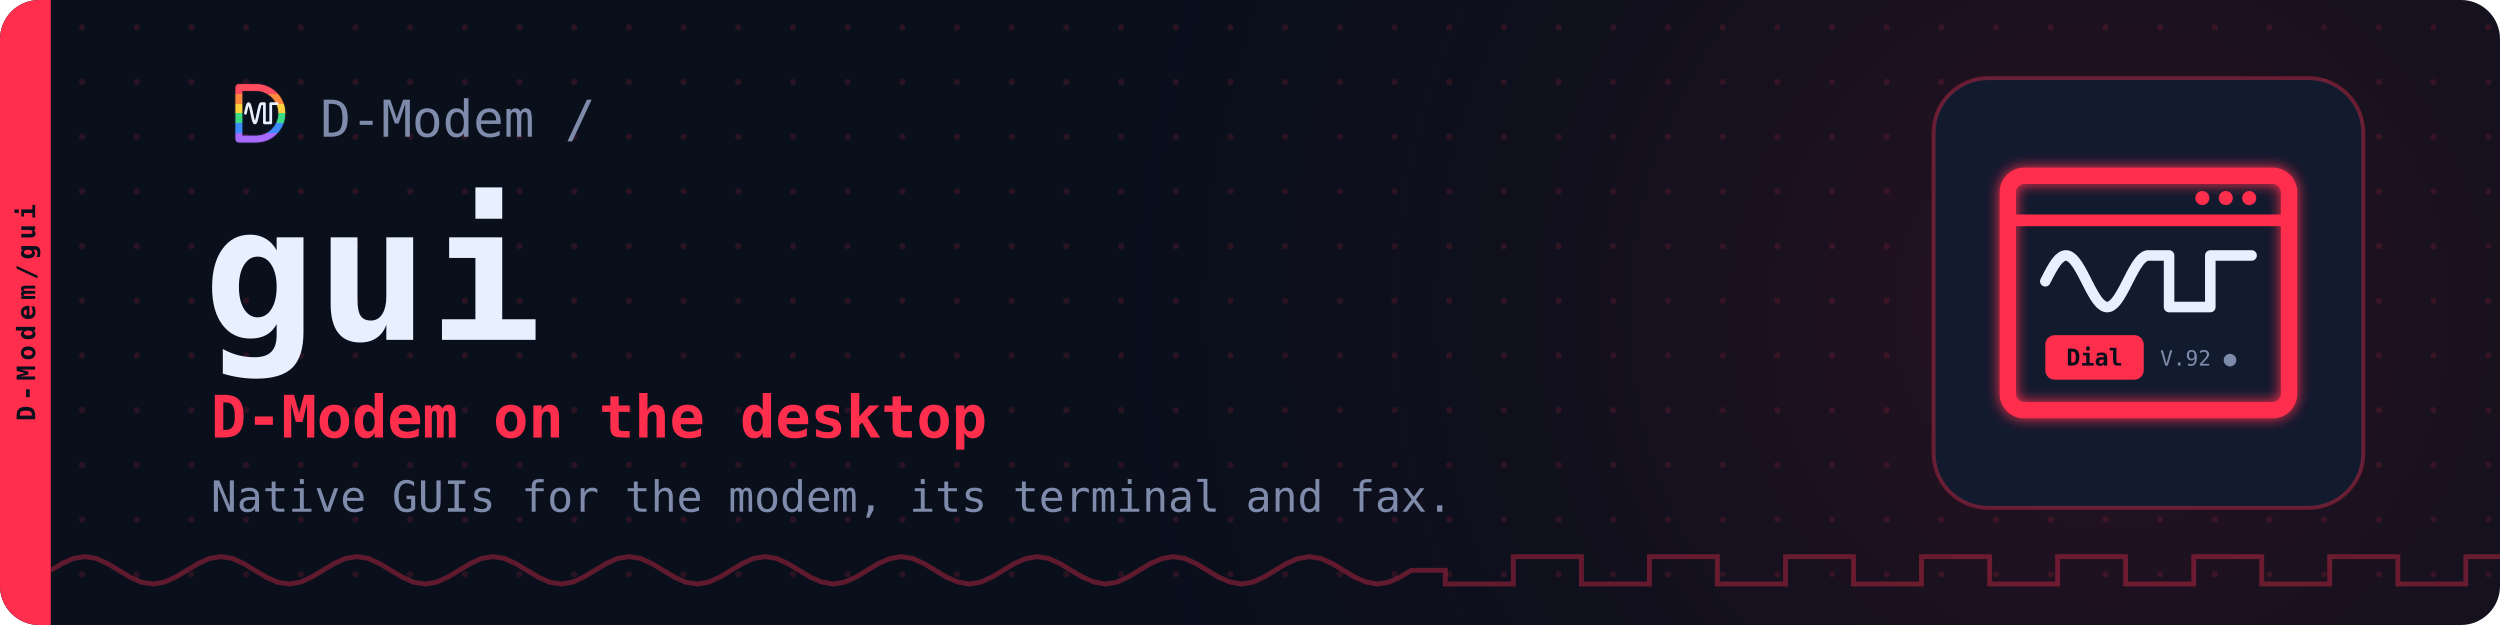
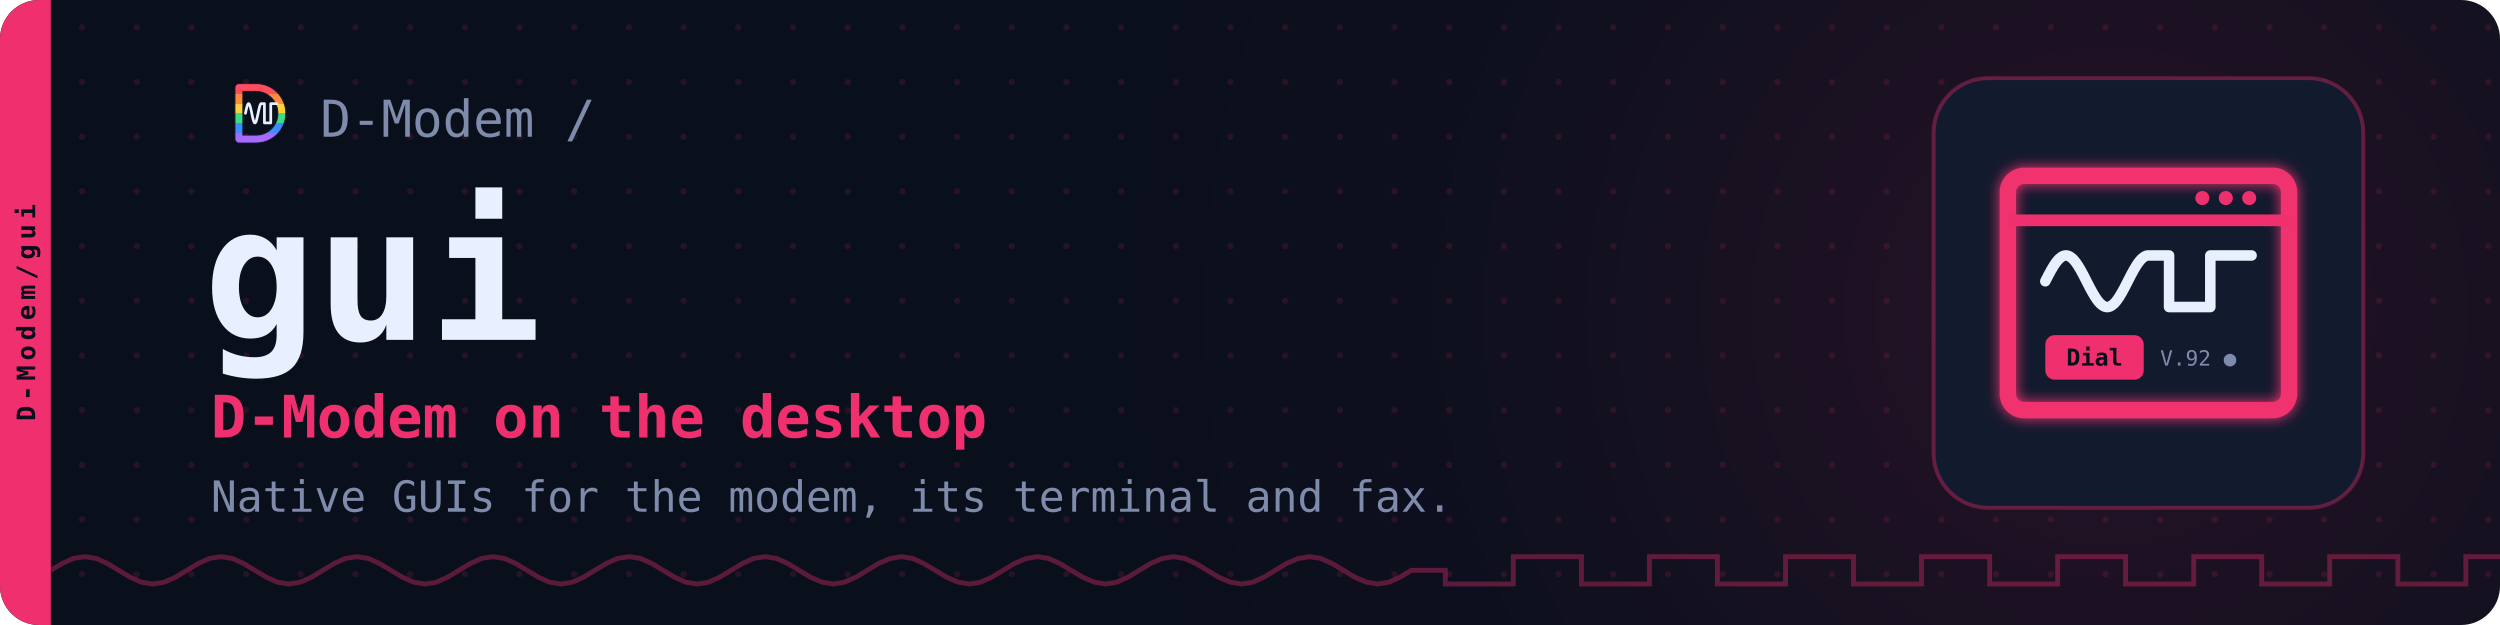
<svg xmlns="http://www.w3.org/2000/svg" width="1280" height="320" viewBox="0 0 1280 320">
  <defs>
    <pattern id="qam" width="28" height="28" patternUnits="userSpaceOnUse">
-       <circle cx="14" cy="14" r="1.6" fill="#ff2e4d" opacity="0.13" />
+       <circle cx="14" cy="14" r="1.6" fill="#f0306e" opacity="0.13" />
    </pattern>
    <radialGradient id="vig" cx="50%" cy="45%" r="75%">
-       <stop offset="0" stop-color="#ff2e4d" stop-opacity="0.10" />
+       <stop offset="0" stop-color="#f0306e" stop-opacity="0.10" />
      <stop offset="1" stop-color="#0a0f1c" stop-opacity="0" />
    </radialGradient>
    <radialGradient id="vig2" gradientUnits="userSpaceOnUse" cx="280" cy="320" r="520">
-       <stop offset="0" stop-color="#ff2e4d" stop-opacity="0.12" />
+       <stop offset="0" stop-color="#f0306e" stop-opacity="0.12" />
      <stop offset="1" stop-color="#0a0f1c" stop-opacity="0" />
    </radialGradient>
    <linearGradient id="books" gradientUnits="userSpaceOnUse" x1="0" y1="81" x2="0" y2="419">
      <stop offset="0" stop-color="#ff4d5e" />
      <stop offset="0.167" stop-color="#ff4d5e" />
      <stop offset="0.167" stop-color="#ff8a3d" />
      <stop offset="0.333" stop-color="#ff8a3d" />
      <stop offset="0.333" stop-color="#ffd23d" />
      <stop offset="0.5" stop-color="#ffd23d" />
      <stop offset="0.5" stop-color="#3ddc84" />
      <stop offset="0.667" stop-color="#3ddc84" />
      <stop offset="0.667" stop-color="#3d8bff" />
      <stop offset="0.833" stop-color="#3d8bff" />
      <stop offset="0.833" stop-color="#a66bff" />
      <stop offset="1" stop-color="#a66bff" />
    </linearGradient>
    <filter id="glow" x="-30%" y="-30%" width="160%" height="160%">
      <feGaussianBlur stdDeviation="6" result="b" />
      <feMerge>
        <feMergeNode in="b" />
        <feMergeNode in="SourceGraphic" />
      </feMerge>
    </filter>
  </defs>
  <defs>
    <clipPath id="card">
      <rect width="1280" height="320" rx="20" />
    </clipPath>
    <radialGradient id="vig3" gradientUnits="userSpaceOnUse" cx="1080" cy="160" r="560">
-       <stop offset="0" stop-color="#ff2e4d" stop-opacity="0.14" />
+       <stop offset="0" stop-color="#f0306e" stop-opacity="0.14" />
      <stop offset="1" stop-color="#0a0f1c" stop-opacity="0" />
    </radialGradient>
    <linearGradient id="bookspine" gradientUnits="userSpaceOnUse" x1="0" y1="0" x2="0" y2="320">
      <stop offset="0" stop-color="#ff4d5e" />
      <stop offset="0.167" stop-color="#ff4d5e" />
      <stop offset="0.167" stop-color="#ff8a3d" />
      <stop offset="0.333" stop-color="#ff8a3d" />
      <stop offset="0.333" stop-color="#ffd23d" />
      <stop offset="0.5" stop-color="#ffd23d" />
      <stop offset="0.5" stop-color="#3ddc84" />
      <stop offset="0.667" stop-color="#3ddc84" />
      <stop offset="0.667" stop-color="#3d8bff" />
      <stop offset="0.833" stop-color="#3d8bff" />
      <stop offset="0.833" stop-color="#a66bff" />
      <stop offset="1" stop-color="#a66bff" />
    </linearGradient>
  </defs>
  <g clip-path="url(#card)">
    <rect width="1280" height="320" fill="#0a0f1c" />
    <rect width="1280" height="320" fill="url(#qam)" />
    <rect width="1280" height="320" fill="url(#vig3)" />
-     <rect width="26" height="320" fill="#ff2e4d" />
+     <rect width="26" height="320" fill="#f0306e" />
    <text transform="translate(18 160.0) rotate(-90)" text-anchor="middle" font-family="'SauceCodePro Nerd Font Mono', 'Source Code Pro', monospace" font-weight="800" font-size="13" letter-spacing="2.5" fill="#0a0f1c">D-Modem/gui</text>
    <g transform="translate(110 36)">
      <g transform="scale(0.088)">
        <path d="M140 100 H240 A150 150 0 0 1 240 400 H140 Z" fill="none" stroke="url(#books)" stroke-width="38" stroke-linejoin="round" filter="url(#glow)" />
        <path d="M178.0,250.0 L178.8,246.3 L179.5,242.7 L180.3,239.1 L181.1,235.5 L181.8,232.0 L182.6,228.6 L183.4,225.2 L184.1,222.0 L184.9,218.9 L185.7,215.9 L186.4,213.1 L187.2,210.4 L188.0,207.9 L188.7,205.6 L189.5,203.4 L190.3,201.5 L191.0,199.8 L191.8,198.3 L192.6,197.0 L193.3,195.9 L194.1,195.1 L194.9,194.5 L195.6,194.1 L196.4,194.0 L197.2,194.1 L197.9,194.5 L198.7,195.1 L199.5,195.9 L200.2,197.0 L201.0,198.3 L201.8,199.8 L202.5,201.5 L203.3,203.4 L204.1,205.6 L204.8,207.9 L205.6,210.4 L206.4,213.1 L207.1,215.9 L207.9,218.9 L208.7,222.0 L209.4,225.2 L210.2,228.6 L211.0,232.0 L211.7,235.5 L212.5,239.1 L213.3,242.7 L214.0,246.3 L214.8,250.0 L215.6,253.7 L216.3,257.3 L217.1,260.9 L217.9,264.5 L218.6,268.0 L219.4,271.4 L220.2,274.8 L220.9,278.0 L221.7,281.1 L222.5,284.1 L223.2,286.9 L224.0,289.6 L224.8,292.1 L225.5,294.4 L226.3,296.6 L227.1,298.5 L227.8,300.2 L228.6,301.7 L229.4,303.0 L230.1,304.1 L230.9,304.9 L231.7,305.5 L232.4,305.9 L233.2,306.0 L234.0,305.9 L234.7,305.5 L235.5,304.9 L236.3,304.1 L237.0,303.0 L237.8,301.7 L238.6,300.2 L239.3,298.5 L240.1,296.6 L240.9,294.4 L241.6,292.1 L242.4,289.6 L243.2,286.9 L243.9,284.1 L244.7,281.1 L245.5,278.0 L246.2,274.8 L247.0,271.4 L247.8,268.0 L248.5,264.5 L249.3,260.9 L250.1,257.3 L250.8,253.7 L251.6,250.0 L252.4,246.3 L253.1,242.7 L253.9,239.1 L254.7,235.5 L255.4,232.0 L256.2,228.6 L257.0,225.2 L257.7,222.0 L258.5,218.9 L259.3,215.9 L260.0,213.1 L260.8,210.4 L261.6,207.9 L262.3,205.6 L263.1,203.4 L263.9,201.5 L264.6,199.8 L265.4,198.3 L266.2,197.0 L266.9,195.9 L267.7,195.1 L268.5,194.5 L269.2,194.1 L270.0,194.0 H288.4 V306.0 H325.2 V194.0 H362.0" fill="none" stroke="#e8f0ff" stroke-width="16" stroke-linecap="round" stroke-linejoin="round" />
      </g>
    </g>
    <text x="164" y="70" font-family="'SauceCodePro Nerd Font Mono', 'Source Code Pro', monospace" font-size="26" fill="#7f8bab">D-Modem /</text>
    <text x="104" y="174" font-family="'SauceCodePro Nerd Font Mono', 'Source Code Pro', monospace" font-weight="800" font-size="96" fill="#e8f0ff">gui</text>
-     <text x="108" y="224" font-family="'SauceCodePro Nerd Font Mono', 'Source Code Pro', monospace" font-weight="700" font-size="30" fill="#ff2e4d">D-Modem on the desktop</text>
+     <text x="108" y="224" font-family="'SauceCodePro Nerd Font Mono', 'Source Code Pro', monospace" font-weight="700" font-size="30" fill="#f0306e">D-Modem on the desktop</text>
    <text x="108" y="262" font-family="'SauceCodePro Nerd Font Mono', 'Source Code Pro', monospace" font-size="22" fill="#7f8bab">Native GUIs for the modem, its terminal and fax.</text>
-     <rect x="990" y="40" width="220" height="220" rx="28" fill="#121a2e" stroke="#ff2e4d" stroke-opacity="0.35" stroke-width="2" />
+     <rect x="990" y="40" width="220" height="220" rx="28" fill="#121a2e" stroke="#f0306e" stroke-opacity="0.35" stroke-width="2" />
    <g transform="translate(1010 60) scale(0.6)">
-       <rect x="30" y="50" width="240" height="200" rx="14" stroke="#ff2e4d" stroke-width="14" stroke-linecap="round" stroke-linejoin="round" fill="none" filter="url(#glow)" />
-       <line x1="30" y1="88" x2="270" y2="88" stroke="#ff2e4d" stroke-width="10" />
-       <circle cx="236" cy="69" r="6" fill="#ff2e4d" />
-       <circle cx="216" cy="69" r="6" fill="#ff2e4d" />
-       <circle cx="196" cy="69" r="6" fill="#ff2e4d" />
+       <rect x="30" y="50" width="240" height="200" rx="14" stroke="#f0306e" stroke-width="14" stroke-linecap="round" stroke-linejoin="round" fill="none" filter="url(#glow)" />
+       <line x1="30" y1="88" x2="270" y2="88" stroke="#f0306e" stroke-width="10" />
+       <circle cx="236" cy="69" r="6" fill="#f0306e" />
+       <circle cx="216" cy="69" r="6" fill="#f0306e" />
+       <circle cx="196" cy="69" r="6" fill="#f0306e" />
      <path d="M62.0,140.0 L62.7,138.6 L63.5,137.1 L64.2,135.7 L64.9,134.3 L65.7,132.9 L66.4,131.6 L67.1,130.3 L67.9,129.0 L68.6,127.8 L69.3,126.6 L70.1,125.5 L70.8,124.4 L71.5,123.5 L72.3,122.5 L73.0,121.7 L73.7,120.9 L74.5,120.3 L75.2,119.7 L75.9,119.2 L76.7,118.7 L77.4,118.4 L78.1,118.2 L78.9,118.0 L79.6,118.0 L80.3,118.0 L81.1,118.2 L81.8,118.4 L82.5,118.7 L83.3,119.2 L84.0,119.7 L84.7,120.3 L85.5,120.9 L86.2,121.7 L86.9,122.5 L87.7,123.5 L88.4,124.4 L89.1,125.5 L89.9,126.6 L90.6,127.8 L91.3,129.0 L92.1,130.3 L92.8,131.6 L93.5,132.9 L94.3,134.3 L95.0,135.7 L95.7,137.1 L96.5,138.6 L97.2,140.0 L97.9,141.4 L98.7,142.9 L99.4,144.3 L100.1,145.7 L100.9,147.1 L101.6,148.4 L102.3,149.7 L103.1,151.0 L103.8,152.2 L104.5,153.4 L105.3,154.5 L106.0,155.6 L106.7,156.5 L107.5,157.5 L108.2,158.3 L108.9,159.1 L109.7,159.7 L110.4,160.3 L111.1,160.8 L111.9,161.3 L112.6,161.6 L113.3,161.8 L114.1,162.0 L114.8,162.0 L115.5,162.0 L116.3,161.8 L117.0,161.6 L117.7,161.3 L118.5,160.8 L119.2,160.3 L119.9,159.7 L120.7,159.1 L121.4,158.3 L122.1,157.5 L122.9,156.5 L123.6,155.6 L124.3,154.5 L125.1,153.4 L125.8,152.2 L126.5,151.0 L127.3,149.7 L128.0,148.4 L128.7,147.1 L129.5,145.7 L130.2,144.3 L130.9,142.9 L131.7,141.4 L132.4,140.0 L133.1,138.6 L133.9,137.1 L134.6,135.7 L135.3,134.3 L136.1,132.9 L136.8,131.6 L137.5,130.3 L138.3,129.0 L139.0,127.8 L139.7,126.6 L140.5,125.5 L141.2,124.4 L141.9,123.5 L142.7,122.5 L143.4,121.7 L144.1,120.9 L144.9,120.3 L145.6,119.7 L146.3,119.2 L147.1,118.7 L147.8,118.4 L148.5,118.2 L149.3,118.0 L150.0,118.0 H167.6 V162.0 H202.8 V118.0 H238.0" stroke="#e8f0ff" stroke-width="9" fill="none" stroke-linecap="round" stroke-linejoin="round" />
-       <rect x="62" y="186" width="84" height="38" rx="8" fill="#ff2e4d" />
+       <rect x="62" y="186" width="84" height="38" rx="8" fill="#f0306e" />
      <text x="104" y="212" text-anchor="middle" font-family="'SauceCodePro Nerd Font Mono', 'Source Code Pro', monospace" font-weight="800" font-size="20" fill="#0a0f1c">Dial</text>
      <text x="160" y="212" font-family="'SauceCodePro Nerd Font Mono', 'Source Code Pro', monospace" font-size="18" fill="#7f8bab">V.92 ●</text>
    </g>
-     <path d="M26.0,292.0 L31.8,288.5 L37.6,285.9 L43.4,285.0 L49.2,285.9 L55.0,288.5 L60.8,292.0 L66.6,295.5 L72.4,298.1 L78.2,299.0 L84.0,298.1 L89.9,295.5 L95.7,292.0 L101.5,288.5 L107.3,285.9 L113.1,285.0 L118.9,285.9 L124.7,288.5 L130.5,292.0 L136.3,295.5 L142.1,298.1 L147.9,299.0 L153.7,298.1 L159.5,295.5 L165.3,292.0 L171.1,288.5 L176.9,285.9 L182.7,285.0 L188.5,285.9 L194.3,288.5 L200.1,292.0 L206.0,295.5 L211.8,298.1 L217.6,299.0 L223.4,298.1 L229.2,295.5 L235.0,292.0 L240.8,288.5 L246.6,285.9 L252.4,285.0 L258.2,285.9 L264.0,288.5 L269.8,292.0 L275.6,295.5 L281.4,298.1 L287.2,299.0 L293.0,298.1 L298.8,295.5 L304.6,292.0 L310.4,288.5 L316.2,285.9 L322.1,285.0 L327.9,285.9 L333.7,288.5 L339.5,292.0 L345.3,295.5 L351.1,298.1 L356.9,299.0 L362.7,298.1 L368.5,295.5 L374.3,292.0 L380.1,288.5 L385.9,285.9 L391.7,285.0 L397.5,285.9 L403.3,288.5 L409.1,292.0 L414.9,295.5 L420.7,298.0 L426.5,299.0 L432.3,298.1 L438.2,295.5 L444.0,292.0 L449.8,288.5 L455.6,286.0 L461.4,285.0 L467.2,285.9 L473.0,288.5 L478.8,292.0 L484.6,295.5 L490.4,298.0 L496.2,299.0 L502.0,298.1 L507.8,295.5 L513.6,292.0 L519.4,288.5 L525.2,286.0 L531.0,285.0 L536.8,285.9 L542.6,288.5 L548.4,292.0 L554.3,295.5 L560.1,298.0 L565.9,299.0 L571.7,298.1 L577.5,295.5 L583.3,292.0 L589.1,288.5 L594.9,286.0 L600.7,285.0 L606.5,285.9 L612.3,288.5 L618.1,292.0 L623.9,295.5 L629.7,298.0 L635.5,299.0 L641.3,298.1 L647.1,295.5 L652.9,292.0 L658.7,288.5 L664.5,286.0 L670.4,285.0 L676.2,285.9 L682.0,288.5 L687.8,292.0 L693.6,295.5 L699.4,298.0 L705.2,299.0 L711.0,298.1 L716.8,295.5 L722.6,292.0 H740.0 V299.0 H774.8 V285.0 H809.7 V299.0 H844.5 V285.0 H879.3 V299.0 H914.2 V285.0 H949.0 V299.0 H983.8 V285.0 H1018.7 V299.0 H1053.5 V285.0 H1088.3 V299.0 H1123.2 V285.0 H1158.0 V299.0 H1192.8 V285.0 H1227.7 V299.0 H1262.5 V285.0 H1280.0" fill="none" stroke="#ff2e4d" stroke-opacity="0.35" stroke-width="2.5" />
+     <path d="M26.0,292.0 L31.8,288.5 L37.6,285.9 L43.4,285.0 L49.2,285.9 L55.0,288.5 L60.8,292.0 L66.6,295.5 L72.4,298.1 L78.2,299.0 L84.0,298.1 L89.9,295.5 L95.7,292.0 L101.5,288.5 L107.3,285.9 L113.1,285.0 L118.9,285.9 L124.7,288.5 L130.5,292.0 L136.3,295.5 L142.1,298.1 L147.9,299.0 L153.7,298.1 L159.5,295.5 L165.3,292.0 L171.1,288.5 L176.9,285.9 L182.7,285.0 L188.5,285.9 L194.3,288.5 L200.1,292.0 L206.0,295.5 L211.8,298.1 L217.6,299.0 L223.4,298.1 L229.2,295.5 L235.0,292.0 L240.8,288.5 L246.6,285.9 L252.4,285.0 L258.2,285.9 L264.0,288.5 L269.8,292.0 L275.6,295.5 L281.4,298.1 L287.2,299.0 L293.0,298.1 L298.8,295.5 L304.6,292.0 L310.4,288.5 L316.2,285.9 L322.1,285.0 L327.9,285.9 L333.7,288.5 L339.5,292.0 L345.3,295.5 L351.1,298.1 L356.9,299.0 L362.7,298.1 L368.5,295.5 L374.3,292.0 L380.1,288.5 L385.9,285.9 L391.7,285.0 L397.5,285.9 L403.3,288.5 L409.1,292.0 L414.9,295.5 L420.7,298.0 L426.5,299.0 L432.3,298.1 L438.2,295.5 L444.0,292.0 L449.8,288.5 L455.6,286.0 L461.4,285.0 L467.2,285.9 L473.0,288.5 L478.8,292.0 L484.6,295.5 L490.4,298.0 L496.2,299.0 L502.0,298.1 L507.8,295.5 L513.6,292.0 L519.4,288.5 L525.2,286.0 L531.0,285.0 L536.8,285.9 L542.6,288.5 L548.4,292.0 L554.3,295.5 L560.1,298.0 L565.9,299.0 L571.7,298.1 L577.5,295.5 L583.3,292.0 L589.1,288.5 L594.9,286.0 L600.7,285.0 L606.5,285.9 L612.3,288.5 L618.1,292.0 L623.9,295.5 L629.7,298.0 L635.5,299.0 L641.3,298.1 L647.1,295.5 L652.9,292.0 L658.7,288.5 L664.5,286.0 L670.4,285.0 L676.2,285.9 L682.0,288.5 L687.8,292.0 L693.6,295.5 L699.4,298.0 L705.2,299.0 L711.0,298.1 L716.8,295.5 L722.6,292.0 H740.0 V299.0 H774.8 V285.0 H809.7 V299.0 H844.5 V285.0 H879.3 V299.0 H914.2 V285.0 H949.0 V299.0 H983.8 V285.0 H1018.7 V299.0 H1053.5 V285.0 H1088.3 V299.0 H1123.2 V285.0 H1158.0 V299.0 H1192.8 V285.0 H1227.7 V299.0 H1262.5 V285.0 H1280.0" fill="none" stroke="#f0306e" stroke-opacity="0.35" stroke-width="2.5" />
  </g>
</svg>
